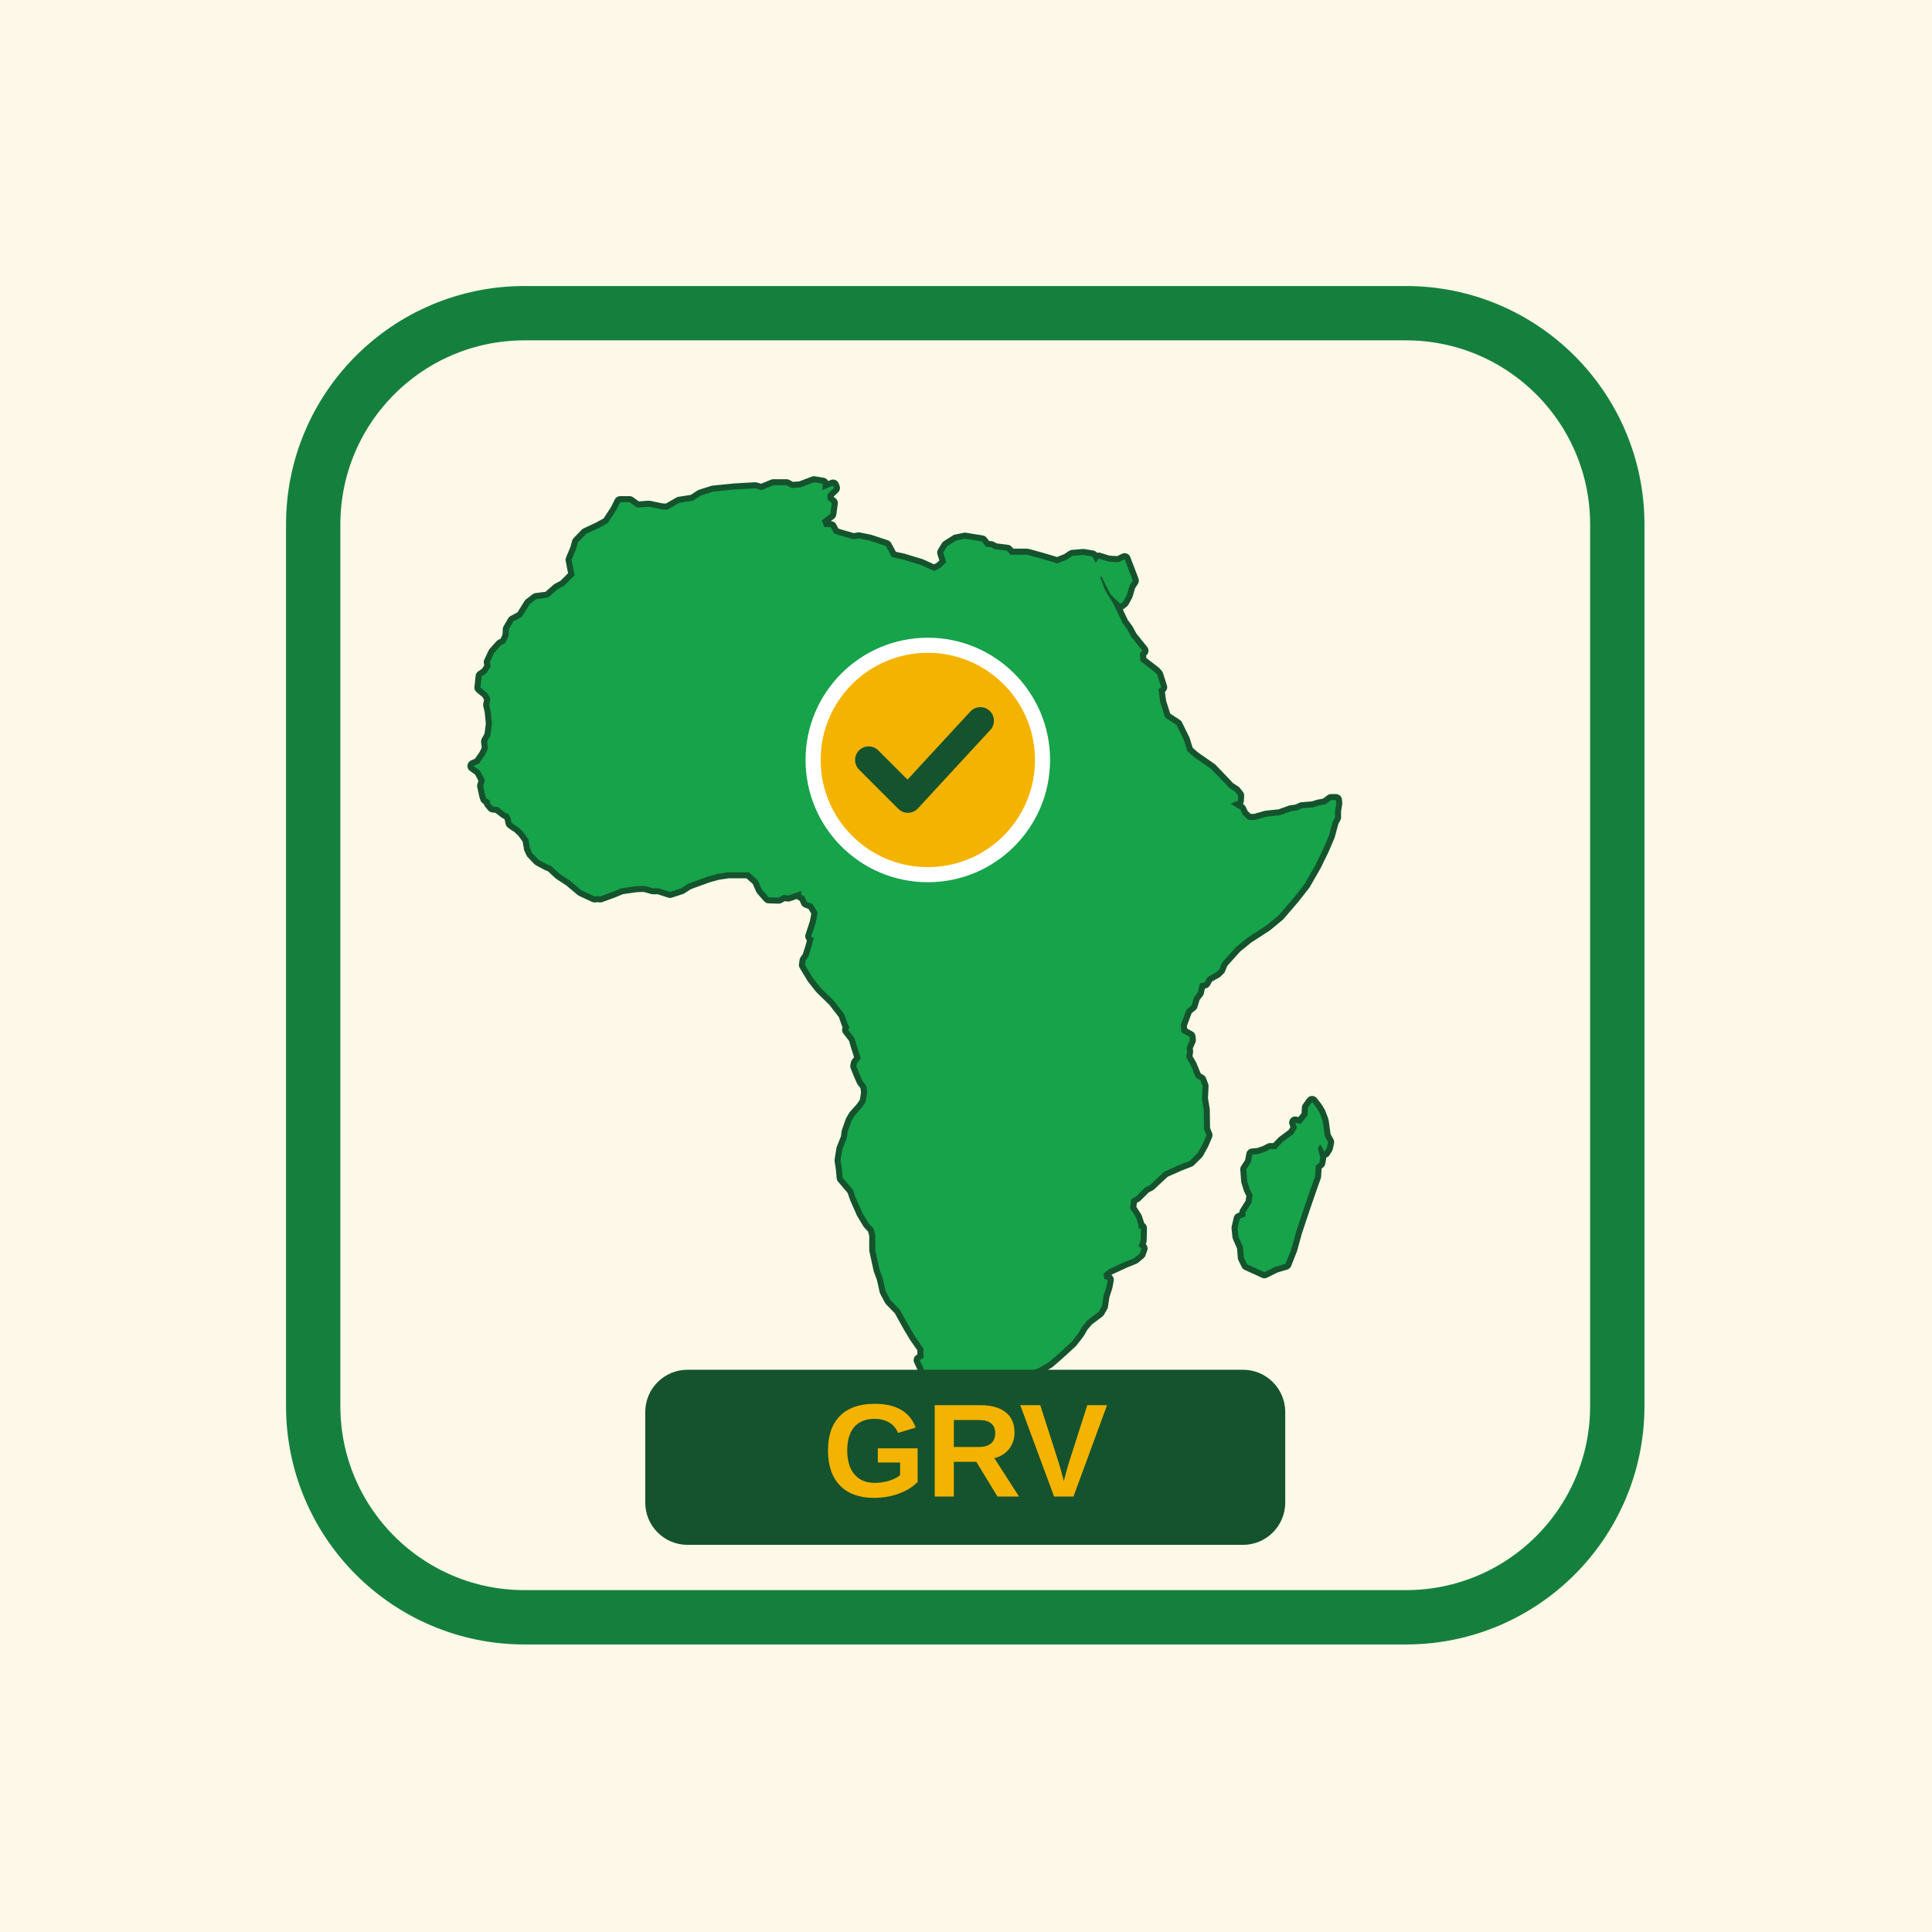
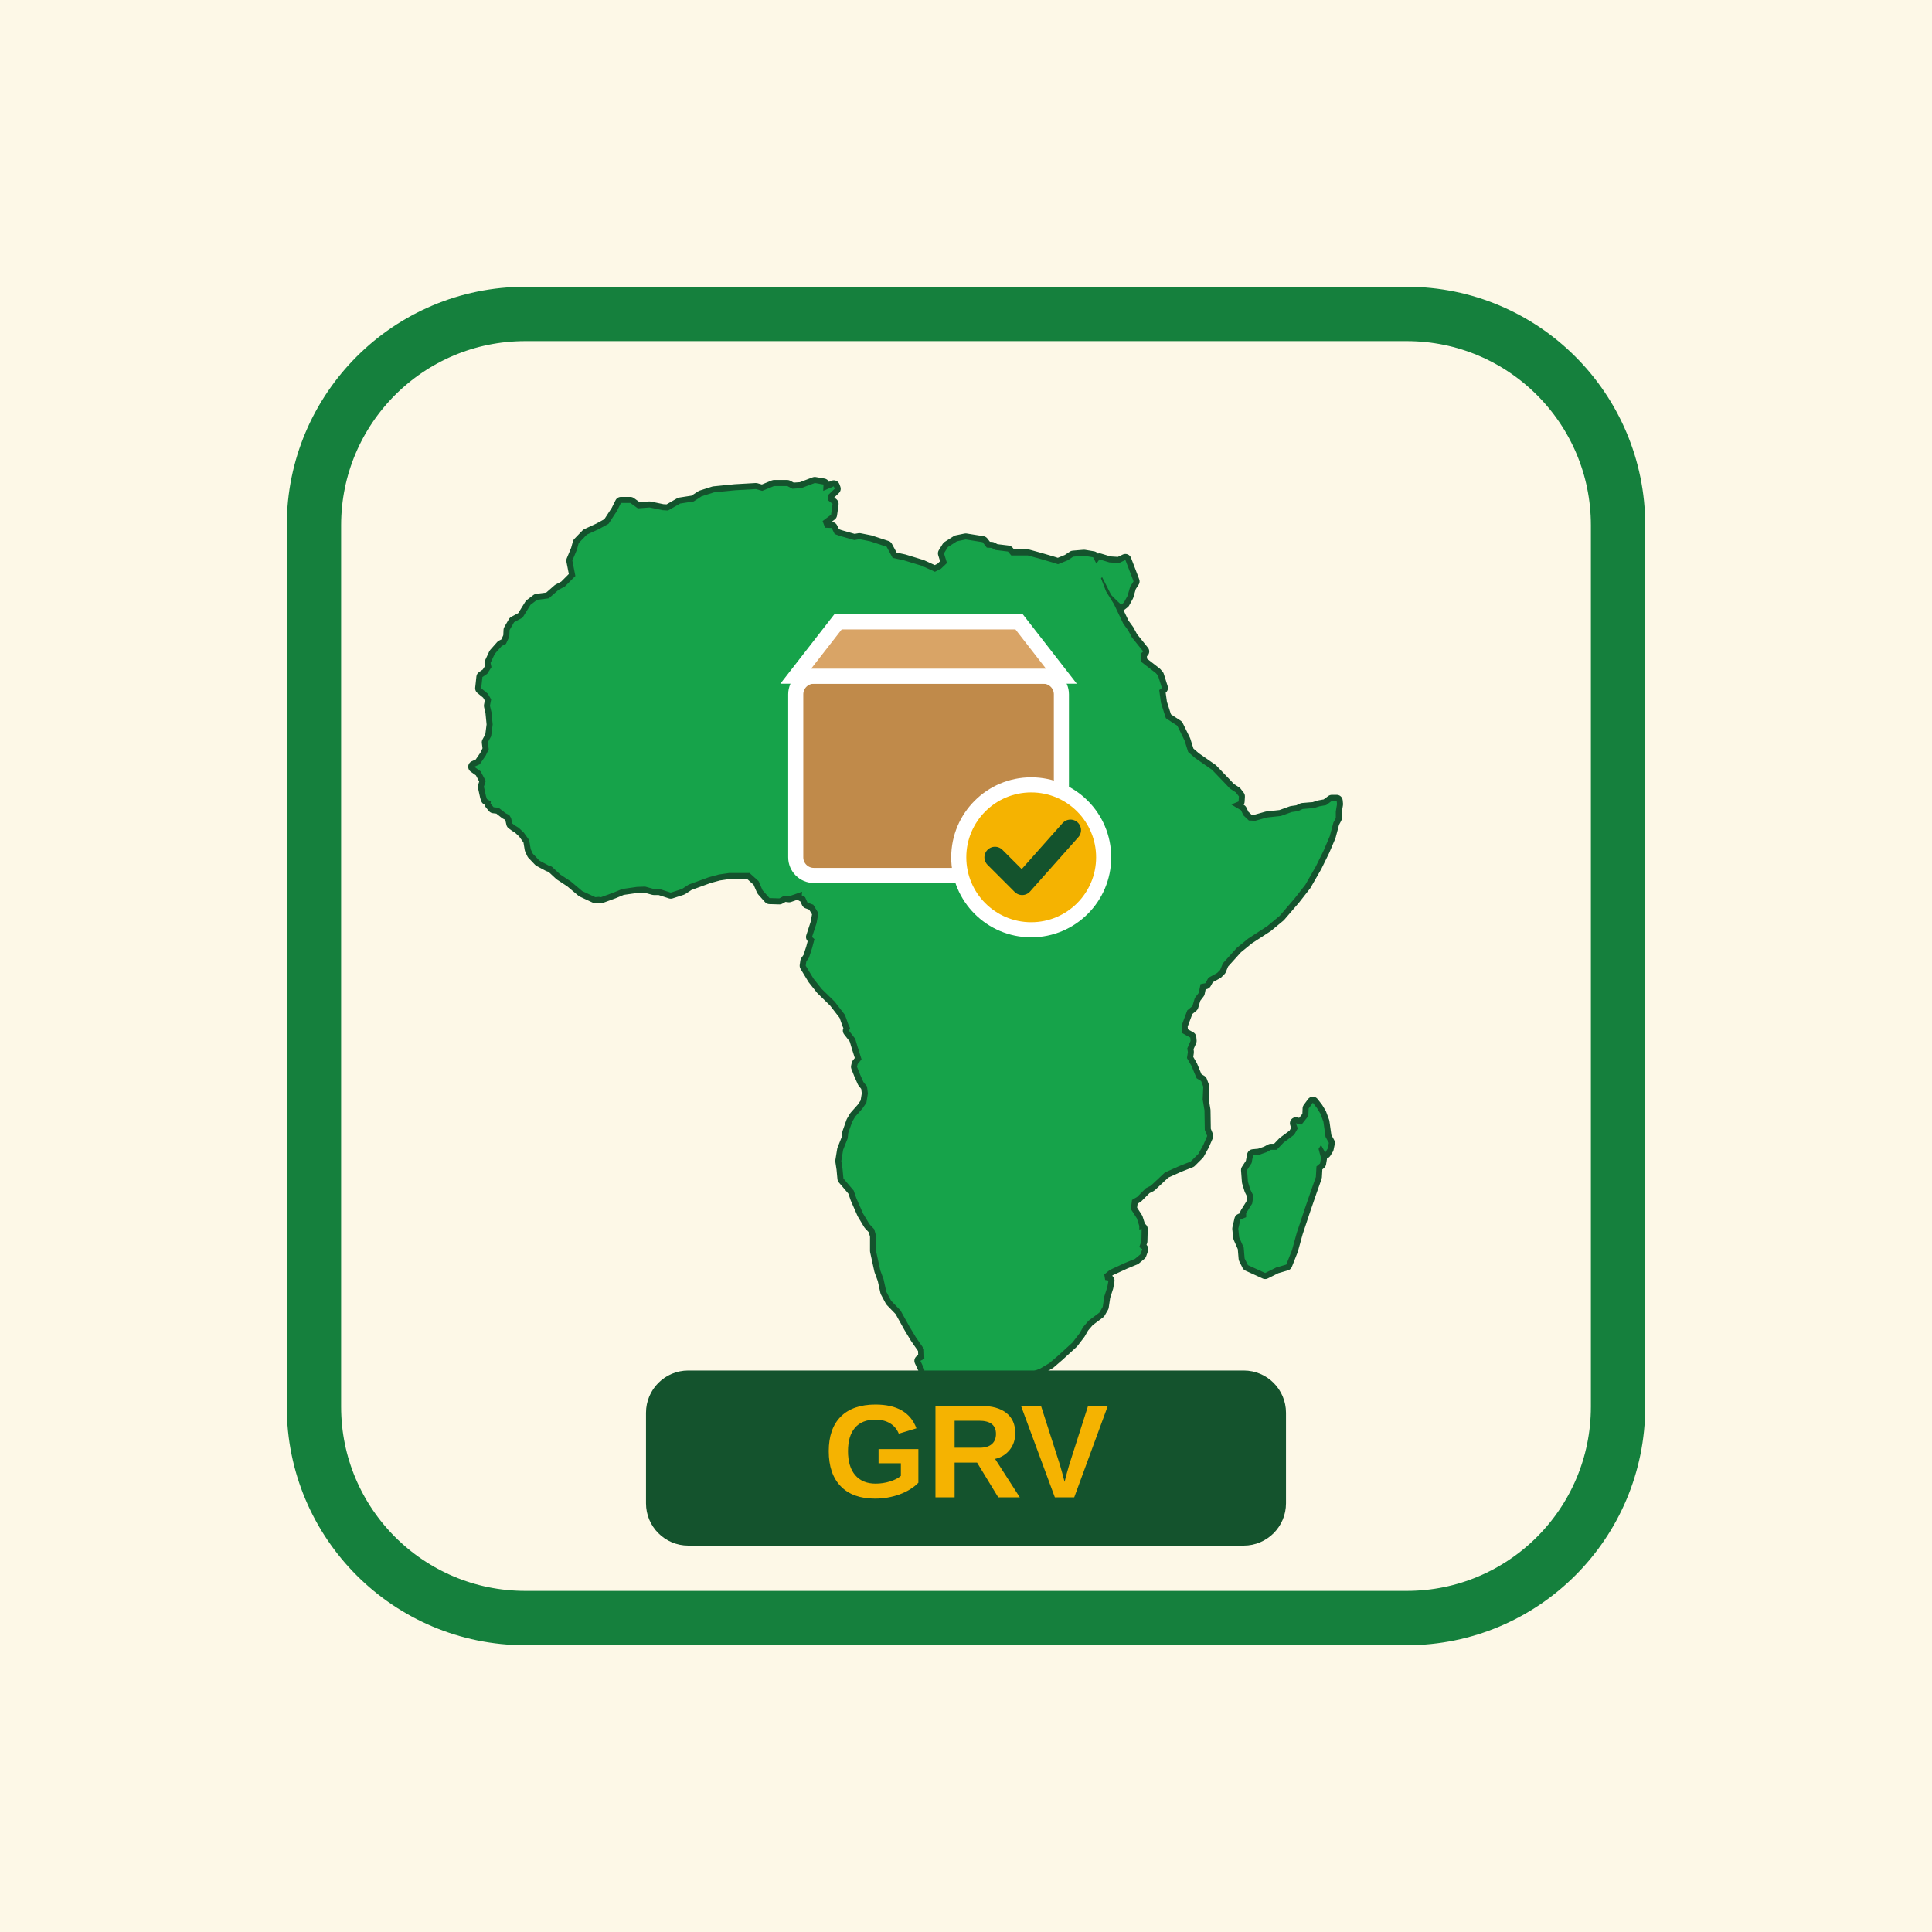
<svg xmlns="http://www.w3.org/2000/svg" viewBox="0 0 512 512">
  <rect width="512" height="512" fill="#fdf8e7" />
-   <g transform="translate(51,51) scale(0.8)">
+   <g transform="translate(51.2 51.2) scale(0.8)">
+     <rect width="512" height="512" fill="#fdf8e7" />
    <rect x="40" y="40" width="432" height="432" rx="70" fill="none" stroke="#15803d" stroke-width="18" />
    <path d="M307.3,255.2 L308.0,255.7 L323.1,264.1 L323.3,266.5 L329.3,270.7 L327.4,275.8 L327.6,278.2 L330.3,279.7 L330.4,280.8 L329.3,283.3 L329.5,284.5 L329.2,286.5 L330.7,289.1 L332.4,293.2 L333.9,294.1 L333.9,294.1 L330.6,296.6 L326.1,298.2 L323.6,298.1 L322.1,299.4 L319.2,299.5 L318.1,300.0 L313.1,298.8 L310.0,299.1 L308.9,293.5 L307.4,291.6 L306.6,290.4 L302.5,289.6 L300.2,288.4 L297.5,287.7 L295.9,287.0 L294.1,285.9 L294.1,285.9 L291.9,280.7 L289.5,278.4 L288.6,276.0 L289.1,273.8 L288.3,270.0 L290.0,269.8 L291.5,268.3 L293.2,266.1 L294.2,265.2 L294.1,263.9 L293.3,262.9 L293.0,261.3 L293.0,261.3 L294.2,260.8 L294.5,258.3 L292.8,256.0 L294.3,255.5 L298.8,255.5 L307.3,255.2ZM130.3,136.3 L130.3,136.6 L130.3,137.4 L130.2,143.7 L116.6,143.5 L116.7,154.1 L112.8,154.5 L111.8,156.6 L112.6,162.6 L96.3,162.6 L95.4,164.0 L95.6,162.2 L95.7,162.2 L105.0,161.9 L105.5,160.4 L107.2,158.5 L108.6,152.8 L114.4,148.3 L116.3,143.1 L117.6,142.7 L119.0,139.5 L122.5,139.1 L124.0,139.6 L125.9,139.6 L127.2,138.7 L129.8,138.5 L129.7,136.3 L130.3,136.3ZM288.3,270.0 L289.1,273.8 L288.6,276.0 L289.5,278.4 L291.9,280.7 L294.1,285.9 L294.1,285.9 L292.5,285.5 L286.9,286.2 L285.8,286.7 L284.6,289.4 L285.5,291.2 L284.8,296.1 L284.3,300.3 L285.4,301.0 L288.3,302.6 L289.5,301.9 L289.8,306.4 L286.6,306.3 L284.9,304.0 L283.4,302.3 L280.2,301.7 L279.3,299.5 L276.7,300.8 L273.4,300.2 L272.0,298.4 L269.4,298.0 L267.4,298.1 L267.2,296.8 L265.8,296.7 L263.9,296.4 L261.3,297.1 L259.5,297.0 L258.5,297.3 L258.7,292.4 L257.3,290.8 L257.0,288.3 L257.6,285.8 L256.8,284.2 L256.7,281.6 L251.6,281.6 L252.0,280.1 L249.9,280.1 L249.6,280.8 L247.1,281.0 L246.0,283.4 L245.4,284.5 L243.1,283.9 L241.7,284.5 L239.0,284.8 L237.4,282.6 L236.4,281.3 L235.2,278.8 L234.2,275.7 L222.0,275.6 L220.5,276.1 L219.3,276.1 L217.6,276.6 L217.0,275.3 L218.1,274.9 L218.2,273.1 L218.9,272.0 L220.4,271.1 L221.5,271.6 L222.9,270.0 L225.2,270.0 L225.4,271.2 L227.0,271.9 L229.4,269.3 L231.8,267.3 L232.9,266.0 L232.8,262.5 L234.6,258.5 L236.5,256.4 L239.2,254.4 L239.7,253.0 L239.8,251.5 L240.5,250.1 L240.2,247.7 L240.8,244.0 L241.6,241.4 L242.8,239.2 L243.1,236.7 L243.4,233.8 L245.1,231.7 L247.3,230.3 L250.7,231.8 L253.3,233.3 L256.4,233.7 L259.5,234.5 L260.7,232.0 L261.3,231.7 L263.2,232.1 L267.8,230.0 L269.5,230.9 L270.8,230.8 L271.4,229.8 L273.0,229.4 L276.1,229.8 L278.8,229.9 L280.1,229.5 L282.7,232.9 L284.5,233.4 L285.6,232.7 L287.6,233.0 L289.9,232.1 L290.9,233.9 L294.5,236.7 L294.5,236.7 L294.3,241.5 L295.9,242.1 L294.6,243.6 L293.0,244.7 L291.4,246.8 L290.5,248.8 L290.3,252.1 L289.3,253.7 L289.3,256.8 L288.1,258.0 L288.0,260.5 L287.4,260.8 L287.0,263.1 L288.1,265.0 L288.3,270.0ZM339.2,258.3 L336.8,254.8 L336.7,239.7 L340.3,235.0 L341.5,233.7 L344.1,233.6 L347.8,230.7 L353.3,230.5 L365.0,218.0 L367.9,214.5 L369.8,212.0 L369.8,209.8 L369.8,205.6 L369.8,203.9 L369.8,203.8 L369.8,203.8 L371.2,203.7 L373.1,203.1 L375.3,202.7 L377.2,201.3 L378.8,201.3 L378.9,202.4 L378.5,204.8 L378.5,207.0 L377.7,208.5 L376.5,213.0 L374.5,217.7 L371.9,223.0 L368.4,229.1 L364.8,233.7 L359.9,239.4 L355.8,242.8 L349.5,246.9 L345.7,250.0 L341.1,255.1 L340.2,257.3 L339.2,258.3ZM329.3,270.7 L323.3,266.5 L323.1,264.1 L308.0,255.7 L307.3,255.2 L307.2,250.8 L308.4,249.1 L310.5,246.4 L312.0,243.3 L310.2,238.6 L309.7,236.5 L307.7,233.6 L310.3,231.1 L313.1,228.4 L315.2,229.1 L315.2,231.4 L316.7,232.8 L319.6,232.8 L324.8,236.3 L326.1,236.3 L327.1,236.2 L328.0,236.7 L330.8,237.0 L332.0,235.3 L335.8,233.6 L337.5,235.0 L340.3,235.0 L336.7,239.7 L336.8,254.8 L339.2,258.3 L336.3,259.9 L335.3,261.7 L333.7,262.0 L333.1,264.9 L331.8,266.6 L331.0,269.3 L329.3,270.7ZM268.5,217.1 L265.3,215.2 L263.9,214.0 L263.6,212.7 L264.3,211.0 L264.3,209.3 L261.9,206.7 L261.4,204.9 L261.4,203.9 L259.9,202.7 L259.9,200.3 L259.0,198.7 L257.5,198.9 L258.0,197.4 L259.0,195.7 L258.6,194.0 L259.9,192.7 L259.1,191.7 L260.2,189.1 L262.1,186.1 L265.6,186.4 L265.4,169.9 L265.5,168.1 L270.3,168.1 L270.3,159.8 L287.0,159.8 L303.1,159.8 L319.6,159.8 L320.9,163.9 L320.0,164.6 L320.6,168.9 L322.2,173.9 L323.7,174.9 L326.0,176.4 L323.9,178.8 L320.9,179.5 L319.5,180.8 L319.1,183.5 L317.3,189.6 L317.8,191.3 L317.1,194.9 L315.4,199.0 L312.9,201.0 L311.1,204.2 L310.7,205.9 L308.8,207.1 L307.5,211.4 L307.6,215.2 L307.5,211.9 L307.0,211.8 L307.0,209.8 L306.5,208.3 L304.4,206.7 L303.9,203.7 L304.4,200.6 L302.5,200.3 L302.2,201.3 L299.7,201.5 L300.7,202.7 L301.0,205.2 L298.8,207.5 L296.7,210.5 L294.5,210.9 L291.0,208.5 L289.5,209.3 L289.0,210.6 L286.9,211.3 L286.8,212.2 L282.6,212.2 L282.1,211.3 L279.1,211.2 L277.6,211.9 L276.4,211.6 L274.3,209.1 L273.6,208.0 L270.6,208.6 L269.4,210.5 L268.4,214.2 L266.9,215.0 L265.6,215.4 L268.5,217.1ZM265.4,169.9 L265.6,186.4 L262.1,186.1 L260.2,189.1 L259.1,191.7 L259.9,192.7 L258.6,194.0 L259.0,195.7 L258.0,197.4 L257.5,198.9 L259.0,198.7 L259.9,200.3 L259.9,202.7 L261.4,203.9 L261.4,204.9 L258.8,205.7 L256.7,207.3 L253.7,211.9 L249.7,213.8 L245.7,213.5 L244.6,213.9 L245.0,215.4 L242.8,216.8 L241.0,218.5 L235.8,220.0 L234.8,219.1 L234.1,219.0 L233.3,220.1 L229.9,220.4 L230.5,219.3 L229.2,216.4 L228.6,214.7 L226.8,214.0 L224.4,211.6 L225.3,209.6 L227.2,210.0 L228.3,209.7 L230.7,209.8 L228.4,206.0 L228.5,203.2 L228.3,200.5 L226.6,197.8 L227.0,195.8 L224.4,195.8 L224.4,193.1 L222.6,191.5 L224.4,186.1 L229.7,182.1 L230.0,176.7 L231.6,168.3 L232.5,166.5 L230.7,165.1 L230.7,163.8 L229.1,162.7 L228.1,156.2 L232.3,153.9 L248.9,161.9 L265.4,169.9ZM234.3,370.1 L236.3,368.0 L237.9,369.1 L238.6,370.9 L240.5,371.2 L243.1,372.0 L245.3,371.7 L249.1,369.6 L249.1,354.2 L250.2,354.8 L252.6,358.8 L252.3,361.3 L253.2,362.8 L256.2,362.4 L258.2,360.5 L260.2,359.3 L261.2,357.3 L263.3,356.3 L265.0,356.8 L267.0,358.0 L270.4,358.2 L273.0,357.2 L273.5,355.9 L274.2,353.9 L276.5,353.6 L277.7,352.0 L279.1,349.3 L282.8,346.2 L288.7,343.1 L290.4,343.1 L292.4,343.8 L293.8,343.3 L296.0,343.8 L298.0,349.6 L299.1,352.6 L298.3,357.2 L298.7,358.7 L296.6,357.9 L295.4,358.2 L295.0,359.4 L293.9,361.0 L293.9,362.4 L296.4,364.7 L298.8,364.2 L299.7,362.4 L302.8,362.4 L301.8,365.5 L301.3,368.9 L300.2,370.8 L297.4,372.9 L296.6,373.5 L294.8,375.6 L293.6,377.7 L291.3,380.7 L286.6,385.0 L283.7,387.5 L280.5,389.4 L276.2,391.0 L274.1,391.2 L273.5,392.4 L271.0,391.8 L268.9,392.5 L264.4,391.7 L261.9,392.2 L260.2,392.0 L255.9,393.7 L252.4,394.3 L249.8,395.9 L247.9,396.0 L246.1,394.5 L244.7,394.4 L242.9,392.6 L242.7,393.2 L242.2,392.0 L242.2,389.6 L240.9,386.8 L242.2,386.1 L242.1,382.9 L239.4,379.0 L237.3,375.5 L237.3,375.5 L234.3,370.1ZM286.8,371.6 L288.3,372.9 L287.0,374.9 L286.3,376.3 L284.0,376.9 L283.2,378.2 L281.7,378.6 L278.6,375.5 L280.8,372.8 L283.1,371.2 L285.0,370.3 L286.8,371.6ZM296.0,343.8 L293.8,343.3 L292.4,343.8 L290.4,343.1 L288.7,343.1 L286.1,341.2 L282.8,340.6 L281.6,337.9 L281.6,336.5 L279.8,336.0 L275.1,331.5 L273.8,329.1 L273.0,328.3 L271.4,325.0 L276.0,325.4 L277.4,325.9 L278.8,325.8 L281.1,323.1 L284.7,319.7 L286.2,319.4 L286.7,317.9 L289.1,316.3 L292.2,315.7 L292.5,317.3 L295.9,317.2 L297.9,318.1 L298.8,319.1 L300.7,319.4 L302.9,320.7 L302.9,326.0 L302.1,328.9 L301.9,332.0 L302.6,333.2 L302.1,335.7 L301.5,336.0 L300.4,339.0 L296.0,343.8ZM288.7,343.1 L282.8,346.2 L279.1,349.3 L277.7,352.0 L276.5,353.6 L274.2,353.9 L273.5,355.9 L273.0,357.2 L270.4,358.2 L267.0,358.0 L265.0,356.8 L263.3,356.3 L261.2,357.3 L260.2,359.3 L258.2,360.5 L256.2,362.4 L253.2,362.8 L252.3,361.3 L252.6,358.8 L250.2,354.8 L249.1,354.2 L249.1,342.1 L253.2,341.9 L253.3,327.1 L256.4,327.0 L262.8,325.5 L264.4,327.3 L267.0,325.6 L268.3,325.6 L270.6,324.7 L271.4,325.0 L273.0,328.3 L273.8,329.1 L275.1,331.5 L279.8,336.0 L281.6,336.5 L281.6,337.9 L282.8,340.6 L286.1,341.2 L288.7,343.1ZM249.1,354.2 L249.1,369.6 L245.3,371.7 L243.1,372.0 L240.5,371.2 L238.6,370.9 L237.9,369.1 L236.3,368.0 L234.3,370.1 L231.2,366.9 L229.6,363.9 L228.7,359.8 L227.6,356.8 L226.2,350.4 L226.2,345.4 L225.6,343.2 L224.0,341.5 L221.9,338.0 L219.7,333.0 L218.8,330.4 L215.4,326.4 L215.1,323.2 L217.1,322.4 L219.6,321.7 L222.3,321.8 L224.8,323.7 L225.4,323.4 L242.3,323.2 L245.2,325.2 L255.2,325.8 L262.9,324.1 L266.3,323.2 L269.0,323.4 L270.6,324.3 L270.6,324.7 L268.3,325.6 L267.0,325.6 L264.4,327.3 L262.8,325.5 L256.4,327.0 L253.3,327.1 L253.2,341.9 L249.1,342.1 L249.1,354.2ZM96.9,194.7 L95.2,191.5 L93.1,190.0 L94.9,189.2 L96.9,186.3 L97.9,184.2 L99.3,182.9 L101.4,183.2 L103.4,182.3 L105.8,182.3 L107.7,183.5 L110.5,184.6 L113.0,187.6 L115.8,190.5 L116.0,193.1 L116.8,195.5 L118.3,196.6 L118.7,198.2 L118.5,199.5 L117.9,199.8 L115.6,199.4 L115.3,199.9 L114.4,200.0 L111.4,199.0 L109.4,198.9 L101.7,198.8 L100.6,199.2 L99.2,199.1 L97.0,199.8 L96.3,196.6 L100.1,196.7 L101.1,196.1 L101.9,196.1 L103.4,195.1 L105.2,196.0 L107.0,196.1 L108.8,195.1 L108.0,193.9 L106.6,194.6 L105.3,194.6 L103.7,193.6 L102.3,193.6 L101.4,194.6 L96.9,194.7ZM118.5,199.5 L118.7,198.2 L118.3,196.6 L116.8,195.5 L116.0,193.1 L115.8,190.5 L117.2,189.7 L117.9,187.3 L119.2,187.2 L122.1,188.4 L124.4,187.5 L126.0,187.8 L126.7,186.9 L143.3,186.8 L144.3,183.9 L143.5,183.4 L141.5,165.5 L139.5,147.5 L145.9,147.4 L159.9,156.5 L173.9,165.6 L174.9,167.5 L177.5,168.7 L179.4,169.4 L179.5,172.0 L184.1,171.6 L184.1,181.2 L181.8,184.0 L181.5,186.5 L177.8,187.2 L172.1,187.6 L170.6,189.0 L167.9,189.2 L165.2,189.2 L164.2,188.4 L161.9,189.0 L158.0,190.7 L157.2,192.0 L154.0,193.9 L153.5,195.0 L151.7,195.8 L149.7,195.3 L148.6,196.3 L148.0,199.1 L144.7,202.6 L144.7,204.0 L143.6,205.7 L143.9,208.2 L142.2,208.8 L141.2,209.3 L140.6,207.5 L139.4,208.0 L138.6,207.9 L137.9,209.1 L134.7,209.1 L133.5,208.5 L133.0,208.8 L131.7,207.6 L131.9,206.4 L131.4,205.9 L130.5,206.3 L130.7,205.0 L131.5,203.9 L129.8,202.2 L129.3,201.0 L128.4,200.1 L127.6,200.0 L126.6,200.6 L125.2,201.1 L124.1,202.0 L122.3,201.7 L121.2,200.6 L120.5,200.5 L119.4,201.1 L118.7,201.1 L118.5,199.5ZM95.4,164.0 L96.3,162.6 L112.6,162.6 L111.8,156.6 L112.8,154.5 L116.7,154.1 L116.6,143.5 L130.2,143.7 L130.3,137.4 L145.9,147.4 L139.5,147.5 L141.5,165.5 L143.5,183.4 L144.3,183.9 L143.3,186.8 L126.7,186.9 L126.0,187.8 L124.4,187.5 L122.1,188.4 L119.2,187.2 L117.9,187.3 L117.2,189.7 L115.8,190.5 L113.0,187.6 L110.5,184.6 L107.7,183.5 L105.8,182.3 L103.4,182.3 L101.4,183.2 L99.3,182.9 L97.9,184.2 L97.6,181.9 L98.7,179.9 L99.2,176.0 L98.8,171.9 L98.3,169.8 L98.7,167.7 L97.6,165.8 L95.4,164.0ZM177.5,225.2 L174.1,225.7 L173.1,222.9 L173.3,213.3 L172.4,212.5 L172.3,210.4 L170.8,209.0 L169.6,207.7 L170.1,205.5 L171.5,205.1 L172.4,203.3 L174.4,202.9 L175.3,201.6 L176.7,200.4 L178.2,200.4 L181.4,202.8 L181.2,204.2 L182.1,206.6 L181.3,208.3 L181.8,209.4 L179.7,212.0 L178.5,213.3 L177.7,215.9 L177.8,218.5 L177.5,225.2ZM228.1,156.2 L229.1,162.7 L230.7,163.8 L230.7,165.1 L232.5,166.5 L231.6,168.3 L230.0,176.7 L229.7,182.1 L224.4,186.1 L222.6,191.5 L224.4,193.1 L224.4,195.8 L227.0,195.8 L226.6,197.8 L225.4,198.0 L225.3,199.4 L224.5,199.5 L221.7,194.9 L220.7,194.7 L217.5,197.1 L214.3,195.9 L212.0,195.6 L210.8,196.2 L208.4,196.1 L205.9,197.8 L203.8,197.9 L198.8,195.8 L196.8,196.8 L194.7,196.7 L193.1,195.2 L189.0,193.6 L184.5,194.1 L183.4,195.0 L182.8,197.4 L181.7,199.1 L181.4,202.8 L178.2,200.4 L176.7,200.4 L175.3,201.6 L175.4,198.8 L170.6,197.8 L170.5,195.8 L168.1,193.1 L167.6,191.2 L167.9,189.2 L170.6,189.0 L172.1,187.6 L177.8,187.2 L181.5,186.5 L181.8,184.0 L184.1,181.2 L184.1,171.6 L190.0,169.8 L202.0,161.6 L216.2,153.7 L222.8,155.5 L225.1,157.8 L228.1,156.2ZM177.5,225.2 L177.8,218.5 L177.7,215.9 L178.5,213.3 L179.7,212.0 L181.8,209.4 L181.3,208.3 L182.1,206.6 L181.2,204.2 L181.4,202.8 L181.7,199.1 L182.8,197.4 L183.4,195.0 L184.5,194.1 L189.0,193.6 L193.1,195.2 L194.7,196.7 L196.8,196.8 L198.8,195.8 L203.8,197.9 L205.9,197.8 L208.4,196.1 L210.8,196.2 L212.0,195.6 L214.3,195.9 L217.5,197.1 L220.7,194.7 L221.7,194.9 L224.5,199.5 L225.3,199.4 L226.9,201.0 L226.5,201.8 L226.3,203.2 L222.8,206.4 L221.7,209.0 L221.1,211.2 L220.2,212.1 L219.4,215.0 L217.1,216.7 L216.5,218.8 L215.6,220.5 L215.2,222.2 L212.3,223.6 L210.0,221.9 L208.4,222.0 L205.9,224.4 L204.7,224.5 L202.8,228.5 L201.7,231.4 L197.4,232.9 L195.8,232.7 L194.2,233.6 L190.9,233.5 L188.6,230.9 L187.3,227.9 L184.3,225.2 L181.2,225.2 L177.5,225.2ZM226.6,197.8 L228.3,200.5 L228.5,203.2 L228.4,206.0 L230.7,209.8 L228.3,209.7 L227.2,210.0 L225.3,209.6 L224.4,211.6 L226.8,214.0 L228.6,214.7 L229.2,216.4 L230.5,219.3 L229.9,220.4 L227.8,224.6 L226.8,225.4 L226.5,228.6 L226.9,230.3 L226.5,231.6 L228.5,233.8 L228.9,235.3 L230.4,237.4 L232.3,238.7 L232.5,240.6 L232.9,241.8 L232.6,244.1 L229.3,243.1 L226.0,242.0 L220.7,241.8 L220.2,241.6 L217.7,242.1 L215.2,241.6 L213.2,241.9 L206.5,241.8 L207.1,238.5 L205.4,235.7 L203.5,235.0 L202.7,233.2 L201.6,232.6 L201.7,231.4 L202.8,228.5 L204.7,224.5 L205.9,224.4 L208.4,222.0 L210.0,221.9 L212.3,223.6 L215.2,222.2 L215.6,220.5 L216.5,218.8 L217.1,216.7 L219.4,215.0 L220.2,212.1 L221.1,211.2 L221.7,209.0 L222.8,206.4 L226.3,203.2 L226.5,201.8 L226.9,201.0 L225.3,199.4 L225.4,198.0 L226.6,197.8ZM170.1,205.5 L169.6,207.7 L170.8,209.0 L172.3,210.4 L172.4,212.5 L173.3,213.3 L173.1,222.9 L174.1,225.7 L170.8,226.6 L169.8,225.2 L168.7,222.5 L168.4,220.5 L169.3,216.7 L168.3,215.2 L167.9,211.9 L167.9,208.9 L166.1,206.8 L166.5,205.5 L170.1,205.5ZM166.5,205.5 L166.1,206.8 L167.9,208.9 L167.9,211.9 L168.3,215.2 L169.3,216.7 L168.4,220.5 L168.7,222.5 L169.8,225.2 L170.8,226.6 L164.2,229.0 L161.9,230.5 L158.2,231.7 L154.5,230.5 L154.7,228.9 L152.9,225.3 L154.0,220.6 L155.7,217.1 L154.6,211.2 L154.0,208.0 L154.1,205.7 L161.4,205.5 L163.2,205.8 L164.5,205.1 L166.5,205.5ZM133.0,208.8 L133.5,208.5 L134.7,209.1 L137.9,209.1 L138.6,207.9 L139.4,208.0 L140.6,207.5 L141.2,209.3 L142.2,208.8 L143.9,208.2 L145.8,209.1 L146.5,210.4 L148.4,211.3 L149.8,210.3 L151.8,210.1 L154.6,211.2 L155.7,217.1 L154.0,220.6 L152.9,225.3 L154.7,228.9 L154.5,230.5 L152.6,230.5 L149.7,229.7 L147.0,229.8 L142.1,230.5 L139.2,231.7 L135.1,233.2 L134.3,233.1 L134.6,229.7 L135.0,229.2 L134.9,227.5 L133.1,225.8 L131.8,225.5 L130.6,224.4 L131.5,222.5 L131.1,220.5 L131.3,219.3 L131.9,219.3 L132.2,217.5 L131.9,216.7 L132.3,216.1 L133.8,215.6 L132.8,212.3 L131.8,210.6 L132.1,209.2 L133.0,208.8ZM109.4,198.9 L111.4,199.0 L114.4,200.0 L115.3,199.9 L115.6,199.4 L117.9,199.8 L118.5,199.5 L118.7,201.1 L119.4,201.1 L120.5,200.5 L121.2,200.6 L122.3,201.7 L124.1,202.0 L125.2,201.1 L126.6,200.6 L127.6,200.0 L128.4,200.1 L129.3,201.0 L129.8,202.2 L131.5,203.9 L130.7,205.0 L130.5,206.3 L131.4,205.9 L131.9,206.4 L131.7,207.6 L133.0,208.8 L132.1,209.2 L131.8,210.6 L132.8,212.3 L133.8,215.6 L132.3,216.1 L131.9,216.7 L132.2,217.5 L131.9,219.3 L131.3,219.3 L130.1,219.2 L129.2,220.9 L128.1,220.9 L127.3,220.0 L127.5,218.3 L125.8,215.8 L124.7,216.2 L123.8,216.3 L122.7,216.6 L122.7,215.0 L122.1,213.9 L122.2,212.7 L121.3,211.0 L120.1,209.5 L116.8,209.5 L115.8,210.3 L114.7,210.4 L114.0,211.3 L113.5,212.4 L111.3,214.3 L109.5,211.8 L107.8,210.2 L106.8,209.6 L105.7,208.8 L105.3,207.0 L104.7,206.0 L103.5,205.4 L105.3,203.3 L106.6,203.4 L107.7,202.7 L108.6,202.7 L109.2,202.2 L108.9,200.8 L109.3,200.3 L109.4,198.9ZM97.0,199.8 L99.2,199.1 L100.6,199.2 L101.7,198.8 L109.4,198.9 L109.3,200.3 L108.9,200.8 L109.2,202.2 L108.6,202.7 L107.7,202.7 L106.6,203.4 L105.3,203.3 L103.5,205.4 L101.2,203.6 L99.5,203.4 L98.5,202.2 L98.6,201.5 L97.3,200.7 L97.0,199.8ZM131.3,219.3 L131.1,220.5 L131.5,222.5 L130.6,224.4 L131.8,225.5 L133.1,225.8 L134.9,227.5 L135.0,229.2 L134.6,229.7 L134.3,233.1 L133.2,233.2 L128.9,231.2 L125.1,228.0 L121.6,225.7 L118.8,223.1 L119.8,221.7 L120.0,220.5 L121.9,218.3 L123.8,216.3 L124.7,216.2 L125.8,215.8 L127.5,218.3 L127.3,220.0 L128.1,220.9 L129.2,220.9 L130.1,219.2 L131.3,219.3ZM111.3,214.3 L113.5,212.4 L114.0,211.3 L114.7,210.4 L115.8,210.3 L116.8,209.5 L120.1,209.5 L121.3,211.0 L122.2,212.7 L122.1,213.9 L122.7,215.0 L122.7,216.6 L123.8,216.3 L121.9,218.3 L120.0,220.5 L119.8,221.7 L118.8,223.1 L117.7,222.7 L114.7,221.1 L112.5,218.8 L111.8,217.3 L111.3,214.3ZM143.9,208.2 L143.6,205.7 L144.7,204.0 L144.7,202.6 L148.0,199.1 L148.6,196.3 L149.7,195.3 L151.7,195.8 L153.5,195.0 L154.0,193.9 L157.2,192.0 L158.0,190.7 L161.9,189.0 L164.2,188.4 L165.2,189.2 L167.9,189.2 L167.6,191.2 L168.1,193.1 L170.5,195.8 L170.6,197.8 L175.4,198.8 L175.3,201.6 L174.4,202.9 L172.4,203.3 L171.5,205.1 L170.1,205.5 L166.5,205.5 L164.5,205.1 L163.2,205.8 L161.4,205.5 L154.1,205.7 L154.0,208.0 L154.6,211.2 L151.8,210.1 L149.8,210.3 L148.4,211.3 L146.5,210.4 L145.8,209.1 L143.9,208.2ZM280.1,229.5 L278.8,229.9 L276.1,229.8 L273.0,229.4 L271.4,229.8 L270.8,230.8 L269.5,230.9 L267.8,230.0 L263.2,232.1 L261.3,231.7 L260.7,232.0 L259.5,234.5 L256.4,233.7 L253.3,233.3 L250.7,231.8 L247.3,230.3 L245.1,231.7 L243.4,233.8 L243.1,236.7 L240.4,236.5 L237.6,235.8 L235.1,238.0 L232.9,241.8 L232.5,240.6 L232.3,238.7 L230.4,237.4 L228.9,235.3 L228.5,233.8 L226.5,231.6 L226.9,230.3 L226.5,228.6 L226.8,225.4 L227.8,224.6 L229.9,220.4 L233.3,220.1 L234.1,219.0 L234.8,219.1 L235.8,220.0 L241.0,218.5 L242.8,216.8 L245.0,215.4 L244.6,213.9 L245.7,213.5 L249.7,213.8 L253.7,211.9 L256.7,207.3 L258.8,205.7 L261.4,204.9 L261.9,206.7 L264.3,209.3 L264.3,211.0 L263.6,212.7 L263.9,214.0 L265.3,215.2 L268.5,217.1 L270.8,218.7 L270.8,220.1 L273.6,222.2 L275.3,224.0 L276.4,226.5 L279.5,228.2 L280.1,229.5ZM243.1,236.7 L242.8,239.2 L241.6,241.4 L240.8,244.0 L240.2,247.7 L240.5,250.1 L239.8,251.5 L239.7,253.0 L239.2,254.4 L236.5,256.4 L234.6,258.5 L232.8,262.5 L232.9,266.0 L231.8,267.3 L229.4,269.3 L227.0,271.9 L225.4,271.2 L225.2,270.0 L222.9,270.0 L221.5,271.6 L220.4,271.1 L218.8,269.7 L217.6,270.4 L215.9,272.2 L212.5,267.8 L215.6,265.5 L214.1,262.8 L215.5,261.7 L218.3,261.2 L218.6,259.4 L220.8,261.4 L224.5,261.5 L225.8,259.6 L226.3,256.8 L225.9,253.6 L223.9,251.1 L225.7,246.3 L224.7,245.5 L221.6,245.8 L220.4,243.6 L220.7,241.8 L226.0,242.0 L229.3,243.1 L232.6,244.1 L232.9,241.8 L235.1,238.0 L237.6,235.8 L240.4,236.5 L243.1,236.7ZM213.2,241.9 L215.2,241.6 L217.7,242.1 L220.2,241.6 L220.7,241.8 L220.4,243.6 L221.6,245.8 L224.7,245.5 L225.7,246.3 L223.9,251.1 L225.9,253.6 L226.3,256.8 L225.8,259.6 L224.5,261.5 L220.8,261.4 L218.6,259.4 L218.3,261.2 L215.5,261.7 L214.1,262.8 L215.6,265.5 L212.5,267.8 L208.2,263.6 L205.5,260.2 L202.9,255.9 L203.1,254.5 L204.0,253.2 L205.0,250.1 L205.8,247.1 L207.2,246.8 L213.3,246.9 L213.2,241.9ZM206.5,241.8 L213.2,241.9 L213.3,246.9 L207.2,246.8 L205.8,247.1 L205.0,246.4 L206.5,241.8ZM294.1,285.9 L295.9,287.0 L297.5,287.7 L300.2,288.4 L302.5,289.6 L304.5,291.5 L305.6,295.0 L304.8,296.1 L304.0,299.5 L304.8,303.0 L303.5,304.4 L302.2,308.3 L304.4,309.3 L291.8,312.8 L292.2,315.7 L289.1,316.3 L286.7,317.9 L286.2,319.4 L284.7,319.7 L281.1,323.1 L278.8,325.8 L277.4,325.9 L276.0,325.4 L271.4,325.0 L270.6,324.7 L270.6,324.3 L269.0,323.4 L266.3,323.2 L262.9,324.1 L260.1,321.5 L257.3,318.1 L257.5,304.9 L266.2,304.9 L265.8,303.5 L266.5,301.9 L265.7,300.0 L266.2,298.0 L265.8,296.7 L267.2,296.8 L267.4,298.1 L269.4,298.0 L272.0,298.4 L273.4,300.2 L276.7,300.8 L279.3,299.5 L280.2,301.7 L283.4,302.3 L284.9,304.0 L286.6,306.3 L289.8,306.4 L289.5,301.9 L288.3,302.6 L285.4,301.0 L284.3,300.3 L284.8,296.1 L285.5,291.2 L284.6,289.4 L285.8,286.7 L286.9,286.2 L292.5,285.5 L294.1,285.9ZM302.5,289.6 L306.6,290.4 L307.4,291.6 L308.9,293.5 L310.0,299.1 L308.9,302.3 L310.0,307.7 L311.5,307.7 L313.0,309.0 L314.7,312.0 L315.1,317.3 L313.3,318.2 L312.0,321.1 L309.3,318.5 L309.0,315.6 L309.8,313.7 L309.6,312.0 L308.0,311.0 L306.8,311.3 L304.4,309.3 L302.2,308.3 L303.5,304.4 L304.8,303.0 L304.0,299.5 L304.8,296.1 L305.6,295.0 L304.5,291.5 L302.5,289.6ZM310.0,299.1 L313.1,298.8 L318.1,300.0 L319.2,299.5 L322.1,299.4 L323.6,298.1 L326.1,298.2 L330.6,296.6 L333.9,294.1 L333.9,294.1 L333.9,294.1 L334.6,296.0 L334.4,300.2 L335.0,303.8 L335.1,310.3 L335.9,312.3 L334.6,315.3 L333.0,318.2 L330.4,320.8 L326.6,322.3 L321.9,324.4 L317.2,328.8 L315.6,329.6 L312.7,332.5 L311.0,333.5 L310.6,336.5 L312.6,339.6 L313.4,342.1 L313.4,343.3 L314.2,343.1 L314.1,347.2 L313.4,349.1 L314.4,349.8 L313.8,351.5 L312.0,353.0 L308.6,354.4 L303.6,356.7 L301.8,358.2 L302.1,360.0 L303.2,360.2 L302.8,362.4 L299.7,362.4 L299.3,360.6 L298.7,358.7 L298.3,357.2 L299.1,352.6 L298.0,349.6 L296.0,343.8 L300.4,339.0 L301.5,336.0 L302.1,335.7 L302.6,333.2 L301.9,332.0 L302.1,328.9 L302.9,326.0 L302.9,320.7 L300.7,319.4 L298.8,319.1 L297.9,318.1 L295.9,317.2 L292.5,317.3 L292.2,315.7 L291.8,312.8 L304.4,309.3 L306.8,311.3 L308.0,311.0 L309.6,312.0 L309.8,313.7 L309.0,315.6 L309.3,318.5 L312.0,321.1 L313.3,318.2 L315.1,317.3 L314.7,312.0 L313.0,309.0 L311.5,307.7 L310.0,307.7 L308.9,302.3 L310.0,299.1ZM299.7,362.4 L298.8,364.2 L296.4,364.7 L293.9,362.4 L293.9,361.0 L295.0,359.4 L295.4,358.2 L296.6,357.9 L298.7,358.7 L299.3,360.6 L299.7,362.4ZM220.4,271.1 L218.9,272.0 L218.2,273.1 L218.1,274.9 L217.0,275.3 L215.9,272.2 L217.6,270.4 L218.8,269.7 L220.4,271.1ZM217.6,276.6 L219.3,276.1 L220.5,276.1 L222.0,275.6 L234.2,275.7 L235.2,278.8 L236.4,281.3 L237.4,282.6 L239.0,284.8 L241.7,284.5 L243.1,283.9 L245.4,284.5 L246.0,283.4 L247.1,281.0 L249.6,280.8 L249.9,280.1 L252.0,280.1 L251.6,281.6 L256.7,281.6 L256.8,284.2 L257.6,285.8 L257.0,288.3 L257.3,290.8 L258.7,292.4 L258.5,297.3 L259.5,297.0 L261.3,297.1 L263.9,296.4 L265.8,296.7 L266.2,298.0 L265.7,300.0 L266.5,301.9 L265.8,303.5 L266.2,304.9 L257.5,304.9 L257.3,318.1 L260.1,321.5 L262.9,324.1 L255.2,325.8 L245.2,325.2 L242.3,323.2 L225.4,323.4 L224.8,323.7 L222.3,321.8 L219.6,321.7 L217.1,322.4 L215.1,323.2 L214.7,320.6 L215.3,316.9 L216.8,313.1 L217.0,311.3 L218.3,307.6 L219.3,305.9 L221.7,303.2 L223.0,301.3 L223.5,298.2 L223.2,295.9 L222.0,294.4 L220.9,291.9 L219.9,289.4 L220.1,288.5 L221.4,286.9 L220.1,282.8 L219.3,280.1 L217.2,277.4 L217.6,276.6ZM293.0,261.3 L293.3,262.9 L294.1,263.9 L294.2,265.2 L293.2,266.1 L291.5,268.3 L290.0,269.8 L288.3,270.0 L288.1,265.0 L287.0,263.1 L289.5,263.4 L290.8,261.0 L293.0,261.3ZM372.3,303.1 L373.4,304.9 L374.4,307.6 L375.1,312.6 L376.2,314.6 L375.8,316.5 L375.0,317.8 L373.6,315.3 L372.8,316.6 L373.6,319.6 L373.3,321.4 L372.1,322.4 L371.9,325.9 L370.2,330.7 L368.2,336.5 L365.6,344.3 L364.0,350.1 L362.1,354.9 L358.7,355.9 L355.1,357.7 L352.7,356.6 L349.4,355.1 L348.3,352.9 L348.0,349.3 L346.5,345.9 L346.2,343.0 L346.9,340.0 L348.8,339.2 L348.8,337.9 L350.8,334.7 L351.2,332.1 L350.2,330.1 L349.4,327.5 L349.1,323.6 L350.6,321.3 L351.1,318.7 L353.2,318.5 L355.5,317.7 L357.0,316.9 L358.9,316.9 L361.2,314.5 L364.7,311.9 L365.9,309.8 L365.3,308.1 L367.1,308.6 L369.4,305.7 L369.5,303.2 L370.9,301.3 L372.3,303.1ZM96.9,194.7 L101.4,194.6 L102.3,193.6 L103.7,193.6 L105.3,194.6 L106.6,194.6 L108.0,193.9 L108.8,195.1 L107.0,196.1 L105.2,196.0 L103.4,195.1 L101.9,196.1 L101.1,196.1 L100.1,196.7 L96.3,196.6 L96.9,194.7ZM205.8,125.3 L204.0,117.8 L201.4,116.1 L201.4,115.1 L198.0,112.7 L197.6,109.5 L200.2,107.2 L201.2,103.8 L200.5,99.8 L201.4,97.7 L205.9,96.0 L208.8,96.5 L208.7,98.6 L212.2,97.1 L212.5,97.9 L210.4,99.9 L210.4,101.8 L211.8,102.9 L211.3,106.5 L208.5,108.6 L209.3,110.8 L211.5,110.9 L212.5,112.9 L214.1,113.5 L213.9,116.7 L211.8,117.9 L210.6,119.2 L207.7,120.8 L208.2,122.6 L207.8,124.3 L205.8,125.3ZM130.3,137.4 L130.3,136.6 L130.3,136.3 L130.3,131.4 L137.0,128.3 L141.2,127.7 L144.6,126.6 L146.2,124.5 L151.0,122.8 L151.2,119.7 L153.6,119.4 L155.5,117.8 L160.9,117.1 L161.7,115.5 L160.6,114.6 L159.1,110.3 L158.9,107.7 L157.3,105.1 L161.3,102.8 L165.8,102.1 L168.4,100.4 L172.5,99.1 L179.5,98.4 L186.4,98.0 L188.5,98.6 L192.4,97.0 L196.8,97.0 L198.5,97.9 L201.4,97.7 L200.5,99.8 L201.2,103.8 L200.2,107.2 L197.6,109.5 L198.0,112.7 L201.4,115.1 L201.4,116.1 L204.0,117.8 L205.8,125.3 L207.1,128.9 L207.3,130.9 L206.6,134.3 L206.9,136.2 L206.4,138.4 L206.7,141.1 L205.1,142.8 L207.6,145.8 L207.7,147.6 L209.2,149.9 L211.1,149.2 L214.4,151.1 L216.2,153.7 L202.0,161.6 L190.0,169.8 L184.1,171.6 L179.5,172.0 L179.4,169.4 L177.5,168.7 L174.9,167.5 L173.9,165.6 L159.9,156.5 L145.9,147.4 L130.3,137.4ZM317.8,191.3 L317.3,189.6 L319.1,183.5 L319.5,180.8 L320.9,179.5 L323.9,178.8 L326.0,176.4 L328.4,181.3 L329.6,185.1 L331.9,187.1 L337.5,191.0 L339.8,193.4 L342.1,195.8 L343.4,197.2 L345.4,198.5 L344.2,199.5 L342.4,199.1 L341.0,197.8 L339.3,195.3 L337.4,194.0 L336.4,192.6 L332.7,190.9 L329.9,190.9 L328.9,190.0 L326.4,191.0 L323.9,189.1 L322.6,192.2 L317.8,191.3ZM157.3,105.1 L158.9,107.7 L159.1,110.3 L160.6,114.6 L161.7,115.5 L160.9,117.1 L155.5,117.8 L153.6,119.4 L151.2,119.7 L151.0,122.8 L146.2,124.5 L144.6,126.6 L141.2,127.7 L137.0,128.3 L130.3,131.4 L130.3,136.3 L129.7,136.3 L129.8,138.5 L127.2,138.7 L125.9,139.6 L124.0,139.6 L122.5,139.1 L119.0,139.5 L117.6,142.7 L116.3,143.1 L114.4,148.3 L108.6,152.8 L107.2,158.5 L105.5,160.4 L105.0,161.9 L95.7,162.2 L95.6,162.2 L95.8,160.3 L97.4,159.2 L98.8,157.0 L98.5,155.6 L99.9,152.6 L102.2,150.0 L103.6,149.3 L104.7,146.9 L104.8,144.7 L106.3,142.1 L109.1,140.6 L111.7,136.4 L111.8,136.3 L113.9,134.7 L117.8,134.2 L121.0,131.4 L123.1,130.3 L126.6,126.8 L125.6,121.7 L127.1,118.1 L127.7,115.9 L130.4,113.1 L134.5,111.2 L137.6,109.5 L140.4,105.2 L141.7,102.6 L144.8,102.6 L147.3,104.4 L151.2,104.1 L155.5,105.0 L157.3,105.1ZM319.6,159.8 L303.1,159.8 L287.0,159.8 L270.3,159.8 L270.3,144.5 L270.3,129.7 L269.0,126.4 L270.1,123.8 L269.5,122.0 L271.0,120.0 L276.5,120.0 L280.5,121.1 L284.6,122.3 L286.5,122.9 L289.7,121.6 L291.5,120.4 L295.1,120.1 L298.1,120.6 L299.2,122.7 L300.2,121.3 L303.5,122.3 L306.7,122.5 L308.8,121.5 L308.8,121.5 L311.1,127.5 L311.5,128.6 L310.4,130.3 L309.5,133.4 L308.3,135.6 L307.4,136.3 L306.0,135.0 L304.1,133.1 L301.1,127.2 L300.7,127.5 L302.4,131.9 L305.0,136.1 L308.1,142.6 L309.7,144.8 L311.0,147.2 L314.7,151.8 L313.9,152.5 L314.0,155.2 L318.9,159.0 L319.6,159.8ZM270.3,159.8 L270.3,168.1 L265.5,168.1 L265.4,169.9 L248.9,161.9 L232.3,153.9 L228.1,156.2 L225.1,157.8 L222.8,155.5 L216.2,153.7 L214.4,151.1 L211.1,149.2 L209.2,149.9 L207.7,147.6 L207.6,145.8 L205.1,142.8 L206.7,141.1 L206.4,138.4 L206.9,136.2 L206.6,134.3 L207.3,130.9 L207.1,128.9 L205.8,125.3 L207.8,124.3 L208.2,122.6 L207.7,120.8 L210.6,119.2 L211.8,117.9 L213.9,116.7 L214.1,113.5 L219.0,114.9 L220.7,114.6 L224.2,115.3 L229.7,117.1 L231.7,120.8 L235.4,121.6 L241.3,123.4 L245.7,125.4 L247.7,124.4 L249.7,122.5 L248.7,119.3 L250.0,117.2 L253.0,115.3 L255.9,114.7 L261.5,115.6 L262.9,117.4 L264.5,117.5 L265.8,118.2 L269.9,118.7 L271.0,120.0 L269.5,122.0 L270.1,123.8 L269.0,126.4 L270.3,129.7 L270.3,144.5 L270.3,159.8ZM365.0,218.0 L353.3,230.5 L347.8,230.7 L344.1,233.6 L341.5,233.7 L340.3,235.0 L337.5,235.0 L335.8,233.6 L332.0,235.3 L330.8,237.0 L328.0,236.7 L327.1,236.2 L326.1,236.3 L324.8,236.3 L319.6,232.8 L316.7,232.8 L315.2,231.4 L315.2,229.1 L313.1,228.4 L310.6,223.8 L308.7,222.9 L308.0,221.2 L305.9,219.2 L303.3,218.9 L304.8,216.5 L307.0,216.4 L307.6,215.2 L307.5,211.4 L308.8,207.1 L310.7,205.9 L311.1,204.2 L312.9,201.0 L315.4,199.0 L317.1,194.9 L317.8,191.3 L322.6,192.2 L323.9,189.1 L326.4,191.0 L328.9,190.0 L329.9,190.9 L332.7,190.9 L336.4,192.6 L337.4,194.0 L339.3,195.3 L341.0,197.8 L342.4,199.1 L340.9,201.0 L339.5,202.9 L339.9,204.1 L339.9,205.3 L342.2,205.4 L343.3,205.1 L344.2,205.8 L343.3,207.3 L344.8,209.6 L346.3,211.6 L347.9,213.1 L361.5,218.0 L365.0,218.0ZM342.4,199.1 L344.2,199.5 L345.4,198.5 L346.4,199.8 L346.3,201.5 L343.9,202.5 L345.7,203.6 L344.2,205.8 L343.3,205.1 L342.2,205.4 L339.9,205.3 L339.9,204.1 L339.5,202.9 L340.9,201.0 L342.4,199.1ZM369.8,203.8 L369.8,203.8 L369.8,203.9 L369.8,205.6 L369.8,209.8 L369.8,212.0 L367.9,214.5 L365.0,218.0 L361.5,218.0 L347.9,213.1 L346.3,211.6 L344.8,209.6 L343.3,207.3 L344.2,205.8 L345.7,203.6 L347.1,204.4 L347.9,206.1 L349.7,207.8 L351.8,207.9 L355.7,206.8 L360.3,206.3 L363.9,205.0 L366.0,204.7 L367.5,204.0 L369.8,203.8 L369.8,203.8ZM307.3,255.2 L298.8,255.5 L294.3,255.5 L292.8,256.0 L290.3,257.3 L289.3,256.8 L289.3,253.7 L290.3,252.1 L290.5,248.8 L291.4,246.8 L293.0,244.7 L294.6,243.6 L295.9,242.1 L294.3,241.5 L294.5,236.7 L294.5,236.7 L296.2,235.5 L298.9,236.5 L302.2,235.5 L305.2,235.5 L307.7,233.6 L309.7,236.5 L310.2,238.6 L312.0,243.3 L310.5,246.4 L308.4,249.1 L307.2,250.8 L307.3,255.2ZM292.8,256.0 L294.5,258.3 L294.2,260.8 L293.0,261.3 L293.0,261.3 L290.8,261.0 L289.5,263.4 L287.0,263.1 L287.4,260.8 L288.0,260.5 L288.1,258.0 L289.3,256.8 L290.3,257.3 L292.8,256.0ZM294.5,236.7 L290.9,233.9 L289.9,232.1 L287.6,233.0 L285.6,232.7 L284.5,233.4 L282.7,232.9 L280.1,229.5 L279.5,228.2 L276.4,226.5 L275.3,224.0 L273.6,222.2 L270.8,220.1 L270.8,218.7 L268.5,217.1 L265.6,215.4 L266.9,215.0 L268.4,214.2 L269.4,210.5 L270.6,208.6 L273.6,208.0 L274.3,209.1 L276.4,211.6 L277.6,211.9 L279.1,211.2 L282.1,211.3 L282.6,212.2 L286.8,212.2 L286.9,211.3 L289.0,210.6 L289.5,209.3 L291.0,208.5 L294.5,210.9 L296.7,210.5 L298.8,207.5 L301.0,205.2 L300.7,202.7 L299.7,201.5 L302.2,201.3 L302.5,200.3 L304.4,200.6 L303.9,203.7 L304.4,206.7 L306.5,208.3 L307.0,209.8 L307.0,211.8 L307.5,211.9 L307.6,215.2 L307.0,216.4 L304.8,216.5 L303.3,218.9 L305.9,219.2 L308.0,221.2 L308.7,222.9 L310.6,223.8 L313.1,228.4 L310.3,231.1 L307.7,233.6 L305.2,235.5 L302.2,235.5 L298.9,236.5 L296.2,235.5 L294.5,236.7Z" fill="#16a34a" stroke="#14532d" stroke-width="4" stroke-linejoin="round" paint-order="stroke" />
+     <g transform="translate(243.6,190)">
+       <rect x="-44" y="-30" width="88" height="66" rx="6" fill="#c08a4a" stroke="#fff" stroke-width="5" />
+       <path d="M-44,-30 L-30,-48 L30,-48 L44,-30Z" fill="#d9a466" stroke="#fff" stroke-width="5" />
+       <circle cx="34" cy="30" r="24" fill="#f5b301" stroke="#fff" stroke-width="5" />
+       <path d="M22,30 l9,9 l16,-18" fill="none" stroke="#14532d" stroke-width="7" stroke-linecap="round" stroke-linejoin="round" />
+     </g>
    <rect x="150" y="390" width="212" height="58" rx="14" fill="#14532d" />
    <text x="256" y="432" font-family="Arial" font-weight="700" font-size="44" text-anchor="middle" fill="#f5b301">GRV</text>
-     <circle cx="243.6" cy="188" r="38" fill="#f5b301" stroke="#fff" stroke-width="5" />
-     <path d="M224,188 l13,13 l24,-26" fill="none" stroke="#14532d" stroke-width="9" stroke-linecap="round" stroke-linejoin="round" />
  </g>
</svg>
